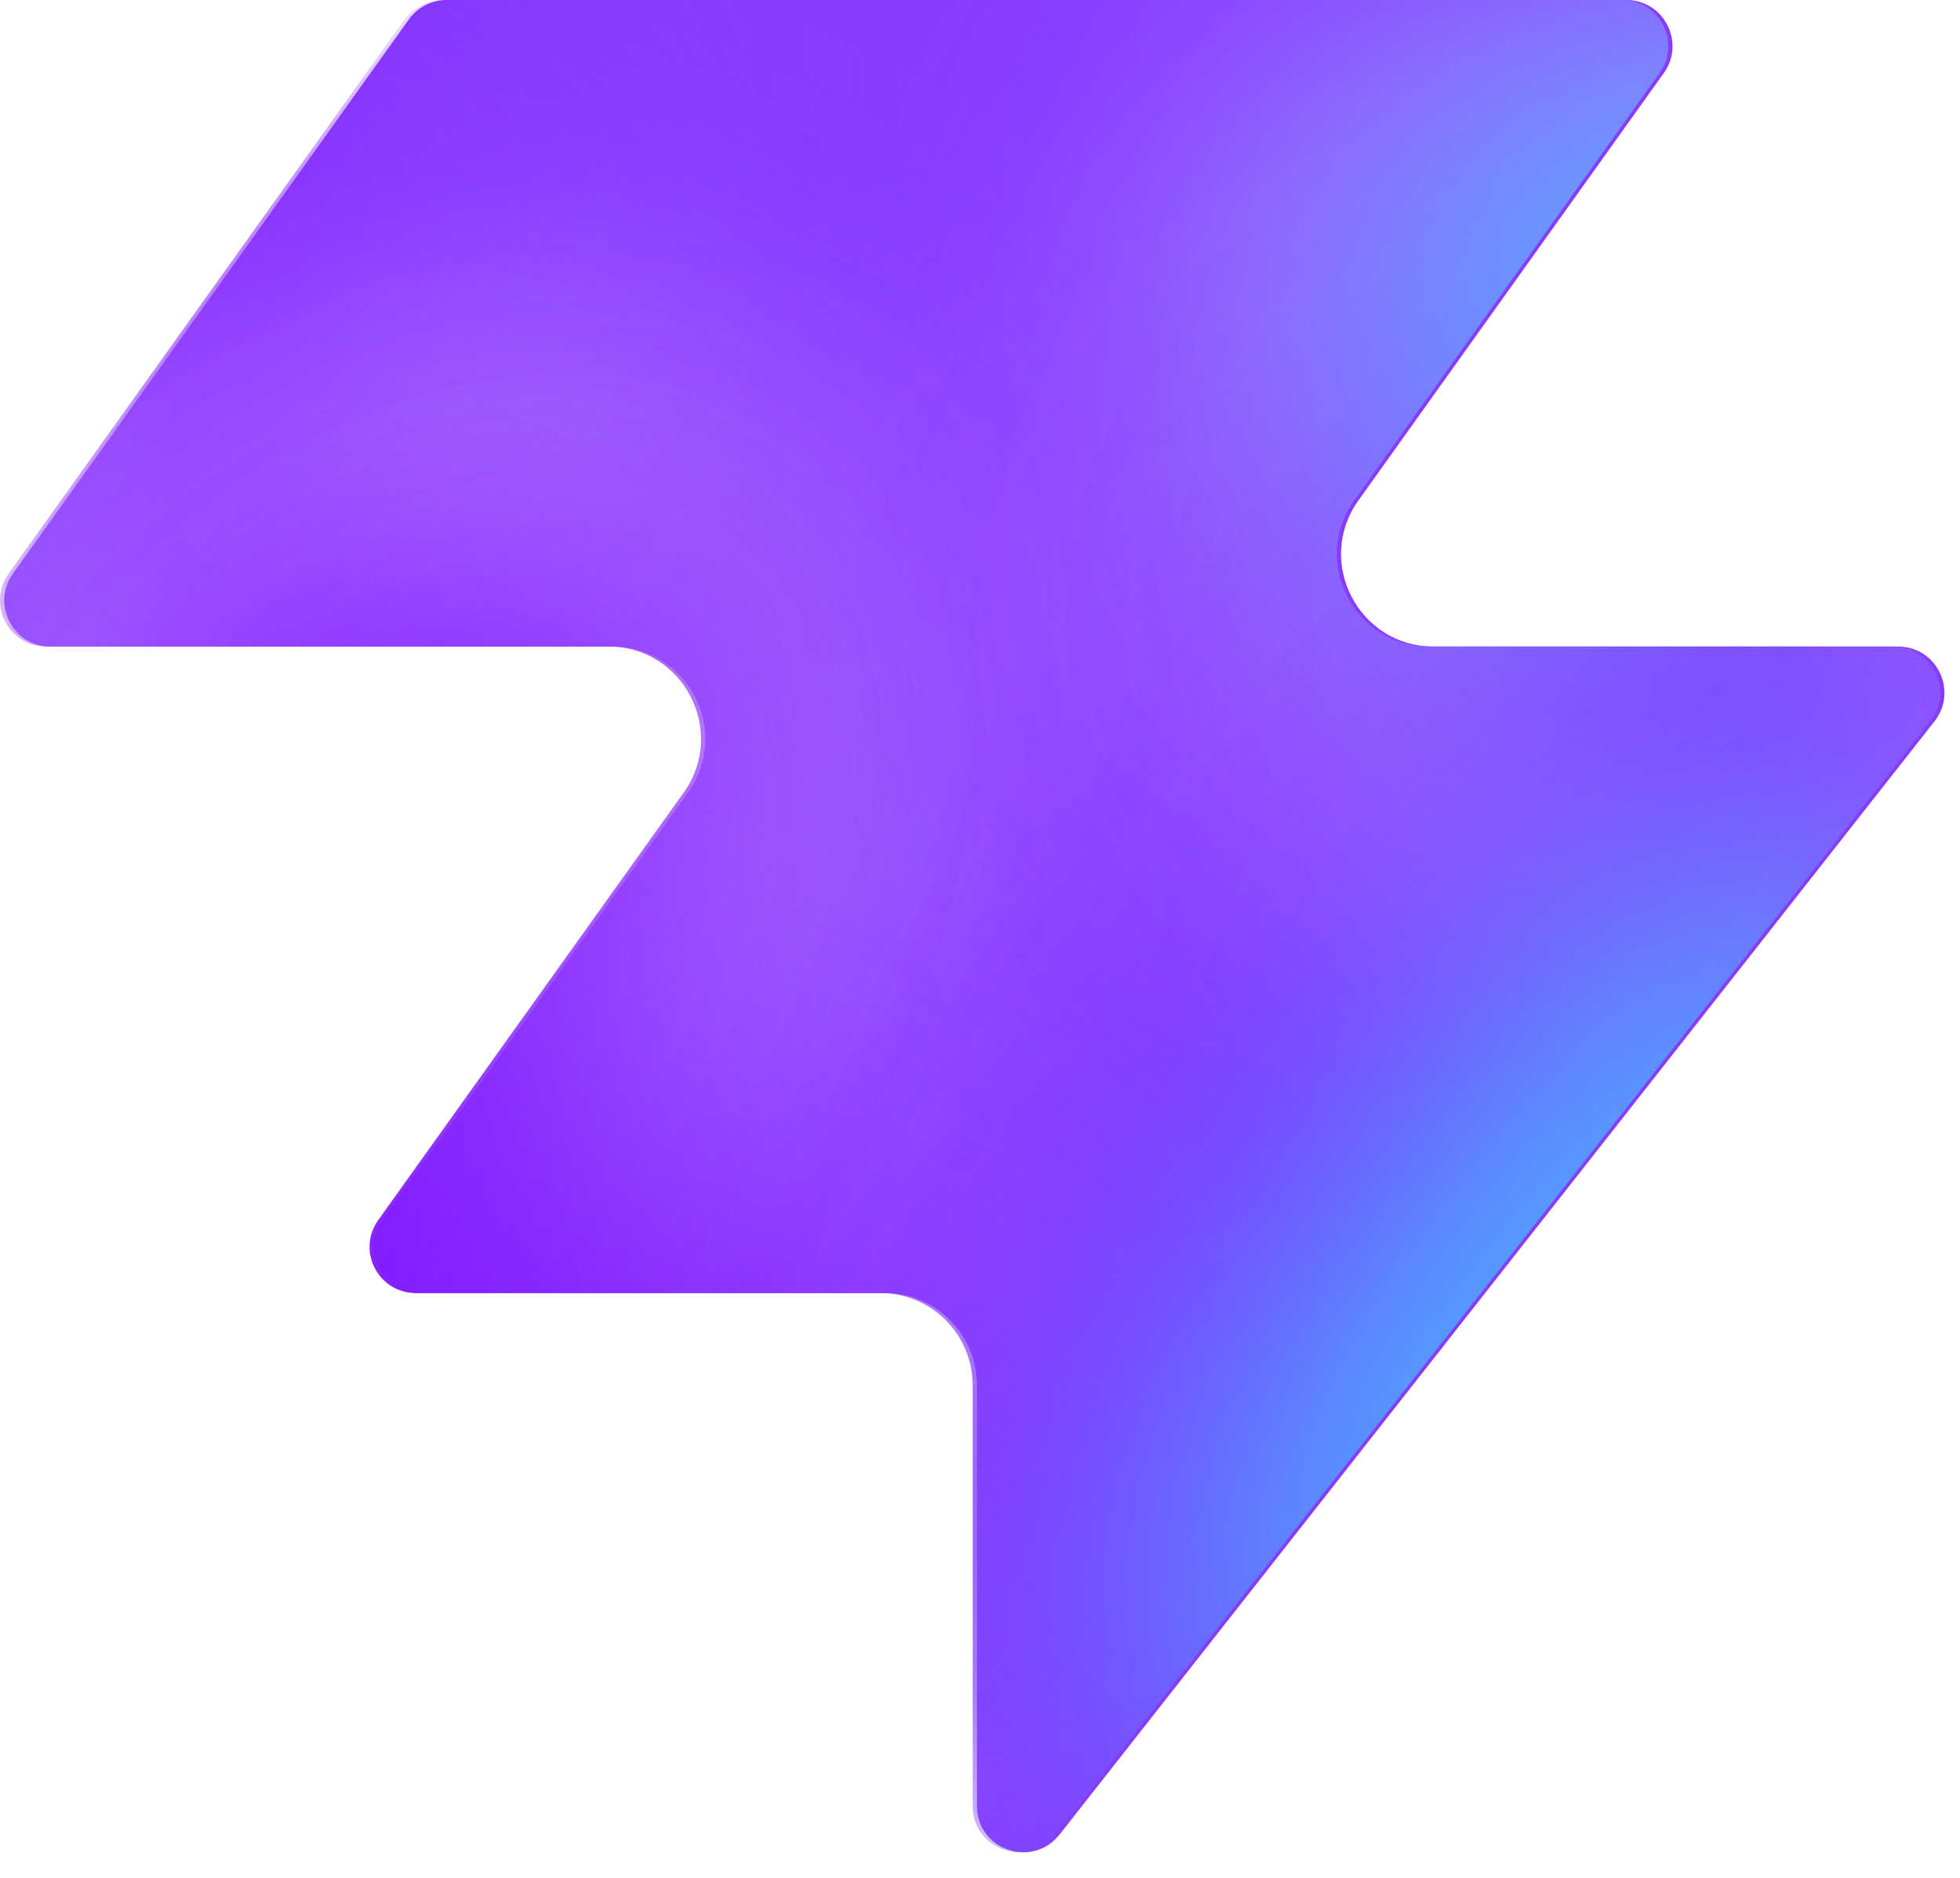
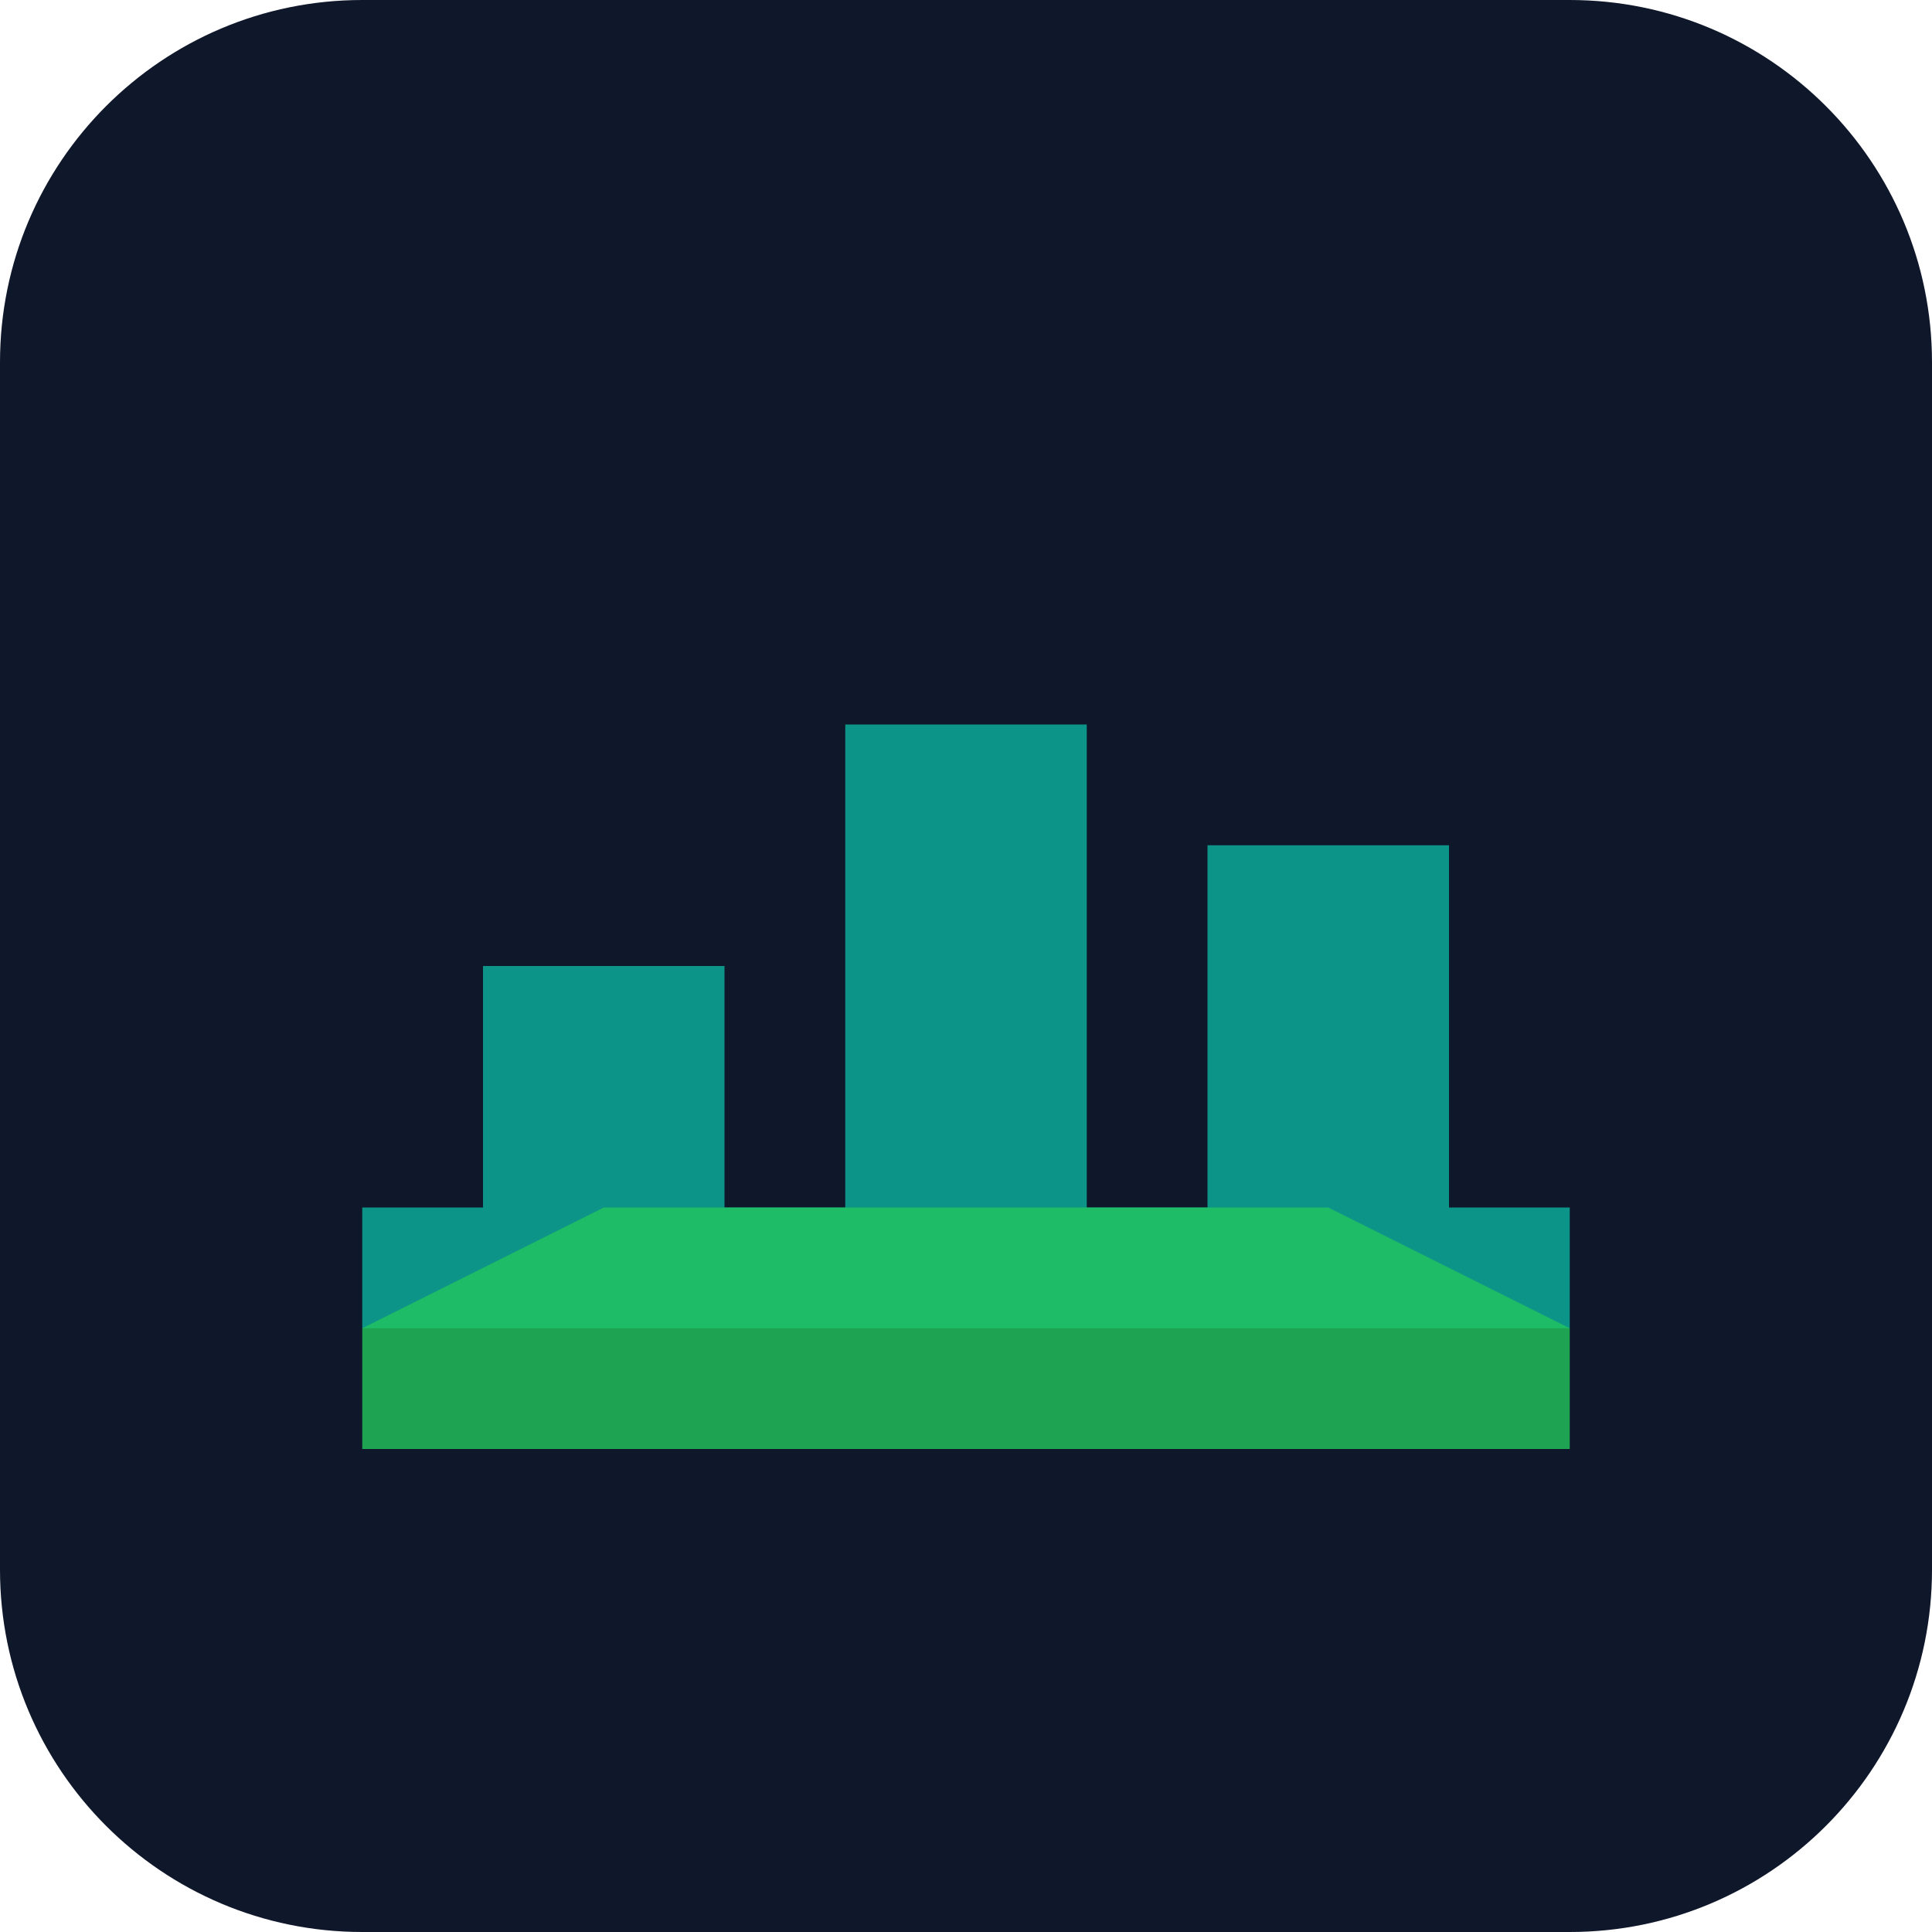
- <svg xmlns="http://www.w3.org/2000/svg" width="48" height="46" fill="none" viewBox="0 0 48 46">
-   <path fill="#863bff" d="M25.946 44.938c-.664.845-2.021.375-2.021-.698V33.937a2.26 2.26 0 0 0-2.262-2.262H10.287c-.92 0-1.456-1.04-.92-1.788l7.48-10.471c1.07-1.497 0-3.578-1.842-3.578H1.237c-.92 0-1.456-1.04-.92-1.788L10.013.474c.214-.297.556-.474.92-.474h28.894c.92 0 1.456 1.04.92 1.788l-7.48 10.471c-1.07 1.498 0 3.579 1.842 3.579h11.377c.943 0 1.473 1.088.89 1.83L25.947 44.94z" style="fill:#863bff;fill:color(display-p3 .525 .23 1);fill-opacity:1" />
-   <mask id="a" width="48" height="46" x="0" y="0" maskUnits="userSpaceOnUse" style="mask-type:alpha">
-     <path fill="#000" d="M25.842 44.938c-.664.844-2.021.375-2.021-.698V33.937a2.26 2.26 0 0 0-2.262-2.262H10.183c-.92 0-1.456-1.04-.92-1.788l7.48-10.471c1.07-1.498 0-3.579-1.842-3.579H1.133c-.92 0-1.456-1.04-.92-1.787L9.91.473c.214-.297.556-.474.92-.474h28.894c.92 0 1.456 1.04.92 1.788l-7.48 10.471c-1.07 1.498 0 3.578 1.842 3.578h11.377c.943 0 1.473 1.088.89 1.832L25.843 44.94z" style="fill:#000;fill-opacity:1" />
-   </mask>
-   <g mask="url(#a)">
-     <g filter="url(#b)">
-       <ellipse cx="5.508" cy="14.704" fill="#ede6ff" rx="5.508" ry="14.704" style="fill:#ede6ff;fill:color(display-p3 .927 .903 1);fill-opacity:1" transform="matrix(.00324 1 1 -.00324 -4.47 31.516)" />
-     </g>
-     <g filter="url(#c)">
-       <ellipse cx="10.399" cy="29.851" fill="#ede6ff" rx="10.399" ry="29.851" style="fill:#ede6ff;fill:color(display-p3 .927 .903 1);fill-opacity:1" transform="matrix(.00324 1 1 -.00324 -39.328 7.883)" />
-     </g>
-     <g filter="url(#d)">
-       <ellipse cx="5.508" cy="30.487" fill="#7e14ff" rx="5.508" ry="30.487" style="fill:#7e14ff;fill:color(display-p3 .492 .077 1);fill-opacity:1" transform="rotate(89.814 -25.913 -14.639)scale(1 -1)" />
-     </g>
-     <g filter="url(#e)">
-       <ellipse cx="5.508" cy="30.599" fill="#7e14ff" rx="5.508" ry="30.599" style="fill:#7e14ff;fill:color(display-p3 .492 .077 1);fill-opacity:1" transform="rotate(89.814 -32.644 -3.334)scale(1 -1)" />
-     </g>
-     <g filter="url(#f)">
-       <ellipse cx="5.508" cy="30.599" fill="#7e14ff" rx="5.508" ry="30.599" style="fill:#7e14ff;fill:color(display-p3 .492 .077 1);fill-opacity:1" transform="matrix(.00324 1 1 -.00324 -34.34 30.47)" />
-     </g>
-     <g filter="url(#g)">
-       <ellipse cx="14.072" cy="22.078" fill="#ede6ff" rx="14.072" ry="22.078" style="fill:#ede6ff;fill:color(display-p3 .927 .903 1);fill-opacity:1" transform="rotate(93.35 24.506 48.493)scale(-1 1)" />
-     </g>
-     <g filter="url(#h)">
-       <ellipse cx="3.47" cy="21.501" fill="#7e14ff" rx="3.47" ry="21.501" style="fill:#7e14ff;fill:color(display-p3 .492 .077 1);fill-opacity:1" transform="rotate(89.009 28.708 47.59)scale(-1 1)" />
-     </g>
-     <g filter="url(#i)">
-       <ellipse cx="3.47" cy="21.501" fill="#7e14ff" rx="3.47" ry="21.501" style="fill:#7e14ff;fill:color(display-p3 .492 .077 1);fill-opacity:1" transform="rotate(89.009 28.708 47.59)scale(-1 1)" />
-     </g>
-     <g filter="url(#j)">
-       <ellipse cx=".387" cy="8.972" fill="#7e14ff" rx="4.407" ry="29.108" style="fill:#7e14ff;fill:color(display-p3 .492 .077 1);fill-opacity:1" transform="rotate(39.51 .387 8.972)" />
-     </g>
-     <g filter="url(#k)">
-       <ellipse cx="47.523" cy="-6.092" fill="#7e14ff" rx="4.407" ry="29.108" style="fill:#7e14ff;fill:color(display-p3 .492 .077 1);fill-opacity:1" transform="rotate(37.892 47.523 -6.092)" />
-     </g>
-     <g filter="url(#l)">
-       <ellipse cx="41.412" cy="6.333" fill="#47bfff" rx="5.971" ry="9.665" style="fill:#47bfff;fill:color(display-p3 .28 .748 1);fill-opacity:1" transform="rotate(37.892 41.412 6.333)" />
-     </g>
-     <g filter="url(#m)">
-       <ellipse cx="-1.879" cy="38.332" fill="#7e14ff" rx="4.407" ry="29.108" style="fill:#7e14ff;fill:color(display-p3 .492 .077 1);fill-opacity:1" transform="rotate(37.892 -1.88 38.332)" />
-     </g>
-     <g filter="url(#n)">
-       <ellipse cx="-1.879" cy="38.332" fill="#7e14ff" rx="4.407" ry="29.108" style="fill:#7e14ff;fill:color(display-p3 .492 .077 1);fill-opacity:1" transform="rotate(37.892 -1.88 38.332)" />
-     </g>
-     <g filter="url(#o)">
-       <ellipse cx="35.651" cy="29.907" fill="#7e14ff" rx="4.407" ry="29.108" style="fill:#7e14ff;fill:color(display-p3 .492 .077 1);fill-opacity:1" transform="rotate(37.892 35.651 29.907)" />
-     </g>
-     <g filter="url(#p)">
-       <ellipse cx="38.418" cy="32.4" fill="#47bfff" rx="5.971" ry="15.297" style="fill:#47bfff;fill:color(display-p3 .28 .748 1);fill-opacity:1" transform="rotate(37.892 38.418 32.4)" />
-     </g>
-   </g>
-   <defs>
-     <filter id="b" width="60.045" height="41.654" x="-19.77" y="16.149" color-interpolation-filters="sRGB" filterUnits="userSpaceOnUse">
-       <feFlood flood-opacity="0" result="BackgroundImageFix" />
-       <feBlend in="SourceGraphic" in2="BackgroundImageFix" result="shape" />
-       <feGaussianBlur result="effect1_foregroundBlur_2002_17158" stdDeviation="7.659" />
-     </filter>
-     <filter id="c" width="90.34" height="51.437" x="-54.613" y="-7.533" color-interpolation-filters="sRGB" filterUnits="userSpaceOnUse">
-       <feFlood flood-opacity="0" result="BackgroundImageFix" />
-       <feBlend in="SourceGraphic" in2="BackgroundImageFix" result="shape" />
-       <feGaussianBlur result="effect1_foregroundBlur_2002_17158" stdDeviation="7.659" />
-     </filter>
-     <filter id="d" width="79.355" height="29.4" x="-49.64" y="2.03" color-interpolation-filters="sRGB" filterUnits="userSpaceOnUse">
-       <feFlood flood-opacity="0" result="BackgroundImageFix" />
-       <feBlend in="SourceGraphic" in2="BackgroundImageFix" result="shape" />
-       <feGaussianBlur result="effect1_foregroundBlur_2002_17158" stdDeviation="4.596" />
-     </filter>
-     <filter id="e" width="79.579" height="29.4" x="-45.045" y="20.029" color-interpolation-filters="sRGB" filterUnits="userSpaceOnUse">
-       <feFlood flood-opacity="0" result="BackgroundImageFix" />
-       <feBlend in="SourceGraphic" in2="BackgroundImageFix" result="shape" />
-       <feGaussianBlur result="effect1_foregroundBlur_2002_17158" stdDeviation="4.596" />
-     </filter>
-     <filter id="f" width="79.579" height="29.4" x="-43.513" y="21.178" color-interpolation-filters="sRGB" filterUnits="userSpaceOnUse">
-       <feFlood flood-opacity="0" result="BackgroundImageFix" />
-       <feBlend in="SourceGraphic" in2="BackgroundImageFix" result="shape" />
-       <feGaussianBlur result="effect1_foregroundBlur_2002_17158" stdDeviation="4.596" />
-     </filter>
-     <filter id="g" width="74.749" height="58.852" x="15.756" y="-17.901" color-interpolation-filters="sRGB" filterUnits="userSpaceOnUse">
-       <feFlood flood-opacity="0" result="BackgroundImageFix" />
-       <feBlend in="SourceGraphic" in2="BackgroundImageFix" result="shape" />
-       <feGaussianBlur result="effect1_foregroundBlur_2002_17158" stdDeviation="7.659" />
-     </filter>
-     <filter id="h" width="61.377" height="25.362" x="23.548" y="2.284" color-interpolation-filters="sRGB" filterUnits="userSpaceOnUse">
-       <feFlood flood-opacity="0" result="BackgroundImageFix" />
-       <feBlend in="SourceGraphic" in2="BackgroundImageFix" result="shape" />
-       <feGaussianBlur result="effect1_foregroundBlur_2002_17158" stdDeviation="4.596" />
-     </filter>
-     <filter id="i" width="61.377" height="25.362" x="23.548" y="2.284" color-interpolation-filters="sRGB" filterUnits="userSpaceOnUse">
-       <feFlood flood-opacity="0" result="BackgroundImageFix" />
-       <feBlend in="SourceGraphic" in2="BackgroundImageFix" result="shape" />
-       <feGaussianBlur result="effect1_foregroundBlur_2002_17158" stdDeviation="4.596" />
-     </filter>
-     <filter id="j" width="56.045" height="63.649" x="-27.636" y="-22.853" color-interpolation-filters="sRGB" filterUnits="userSpaceOnUse">
-       <feFlood flood-opacity="0" result="BackgroundImageFix" />
-       <feBlend in="SourceGraphic" in2="BackgroundImageFix" result="shape" />
-       <feGaussianBlur result="effect1_foregroundBlur_2002_17158" stdDeviation="4.596" />
-     </filter>
-     <filter id="k" width="54.814" height="64.646" x="20.116" y="-38.415" color-interpolation-filters="sRGB" filterUnits="userSpaceOnUse">
-       <feFlood flood-opacity="0" result="BackgroundImageFix" />
-       <feBlend in="SourceGraphic" in2="BackgroundImageFix" result="shape" />
-       <feGaussianBlur result="effect1_foregroundBlur_2002_17158" stdDeviation="4.596" />
-     </filter>
-     <filter id="l" width="33.541" height="35.313" x="24.641" y="-11.323" color-interpolation-filters="sRGB" filterUnits="userSpaceOnUse">
-       <feFlood flood-opacity="0" result="BackgroundImageFix" />
-       <feBlend in="SourceGraphic" in2="BackgroundImageFix" result="shape" />
-       <feGaussianBlur result="effect1_foregroundBlur_2002_17158" stdDeviation="4.596" />
-     </filter>
-     <filter id="m" width="54.814" height="64.646" x="-29.286" y="6.009" color-interpolation-filters="sRGB" filterUnits="userSpaceOnUse">
-       <feFlood flood-opacity="0" result="BackgroundImageFix" />
-       <feBlend in="SourceGraphic" in2="BackgroundImageFix" result="shape" />
-       <feGaussianBlur result="effect1_foregroundBlur_2002_17158" stdDeviation="4.596" />
-     </filter>
-     <filter id="n" width="54.814" height="64.646" x="-29.286" y="6.009" color-interpolation-filters="sRGB" filterUnits="userSpaceOnUse">
-       <feFlood flood-opacity="0" result="BackgroundImageFix" />
-       <feBlend in="SourceGraphic" in2="BackgroundImageFix" result="shape" />
-       <feGaussianBlur result="effect1_foregroundBlur_2002_17158" stdDeviation="4.596" />
-     </filter>
-     <filter id="o" width="54.814" height="64.646" x="8.244" y="-2.416" color-interpolation-filters="sRGB" filterUnits="userSpaceOnUse">
-       <feFlood flood-opacity="0" result="BackgroundImageFix" />
-       <feBlend in="SourceGraphic" in2="BackgroundImageFix" result="shape" />
-       <feGaussianBlur result="effect1_foregroundBlur_2002_17158" stdDeviation="4.596" />
-     </filter>
-     <filter id="p" width="39.409" height="43.623" x="18.713" y="10.588" color-interpolation-filters="sRGB" filterUnits="userSpaceOnUse">
-       <feFlood flood-opacity="0" result="BackgroundImageFix" />
-       <feBlend in="SourceGraphic" in2="BackgroundImageFix" result="shape" />
-       <feGaussianBlur result="effect1_foregroundBlur_2002_17158" stdDeviation="4.596" />
-     </filter>
-   </defs>
+ <svg xmlns="http://www.w3.org/2000/svg" viewBox="0 0 32 32" fill="none">
+   <rect width="32" height="32" rx="6" fill="#0f172a" />
+   <path d="M6 20h20v2H6zM8 16h4v4H8zM14 12h4v8h-4zM20 14h4v6h-4z" fill="#0d9488" />
+   <path d="M6 22l4-2h12l4 2v2H6z" fill="#22c55e" opacity="0.8" />
</svg>
